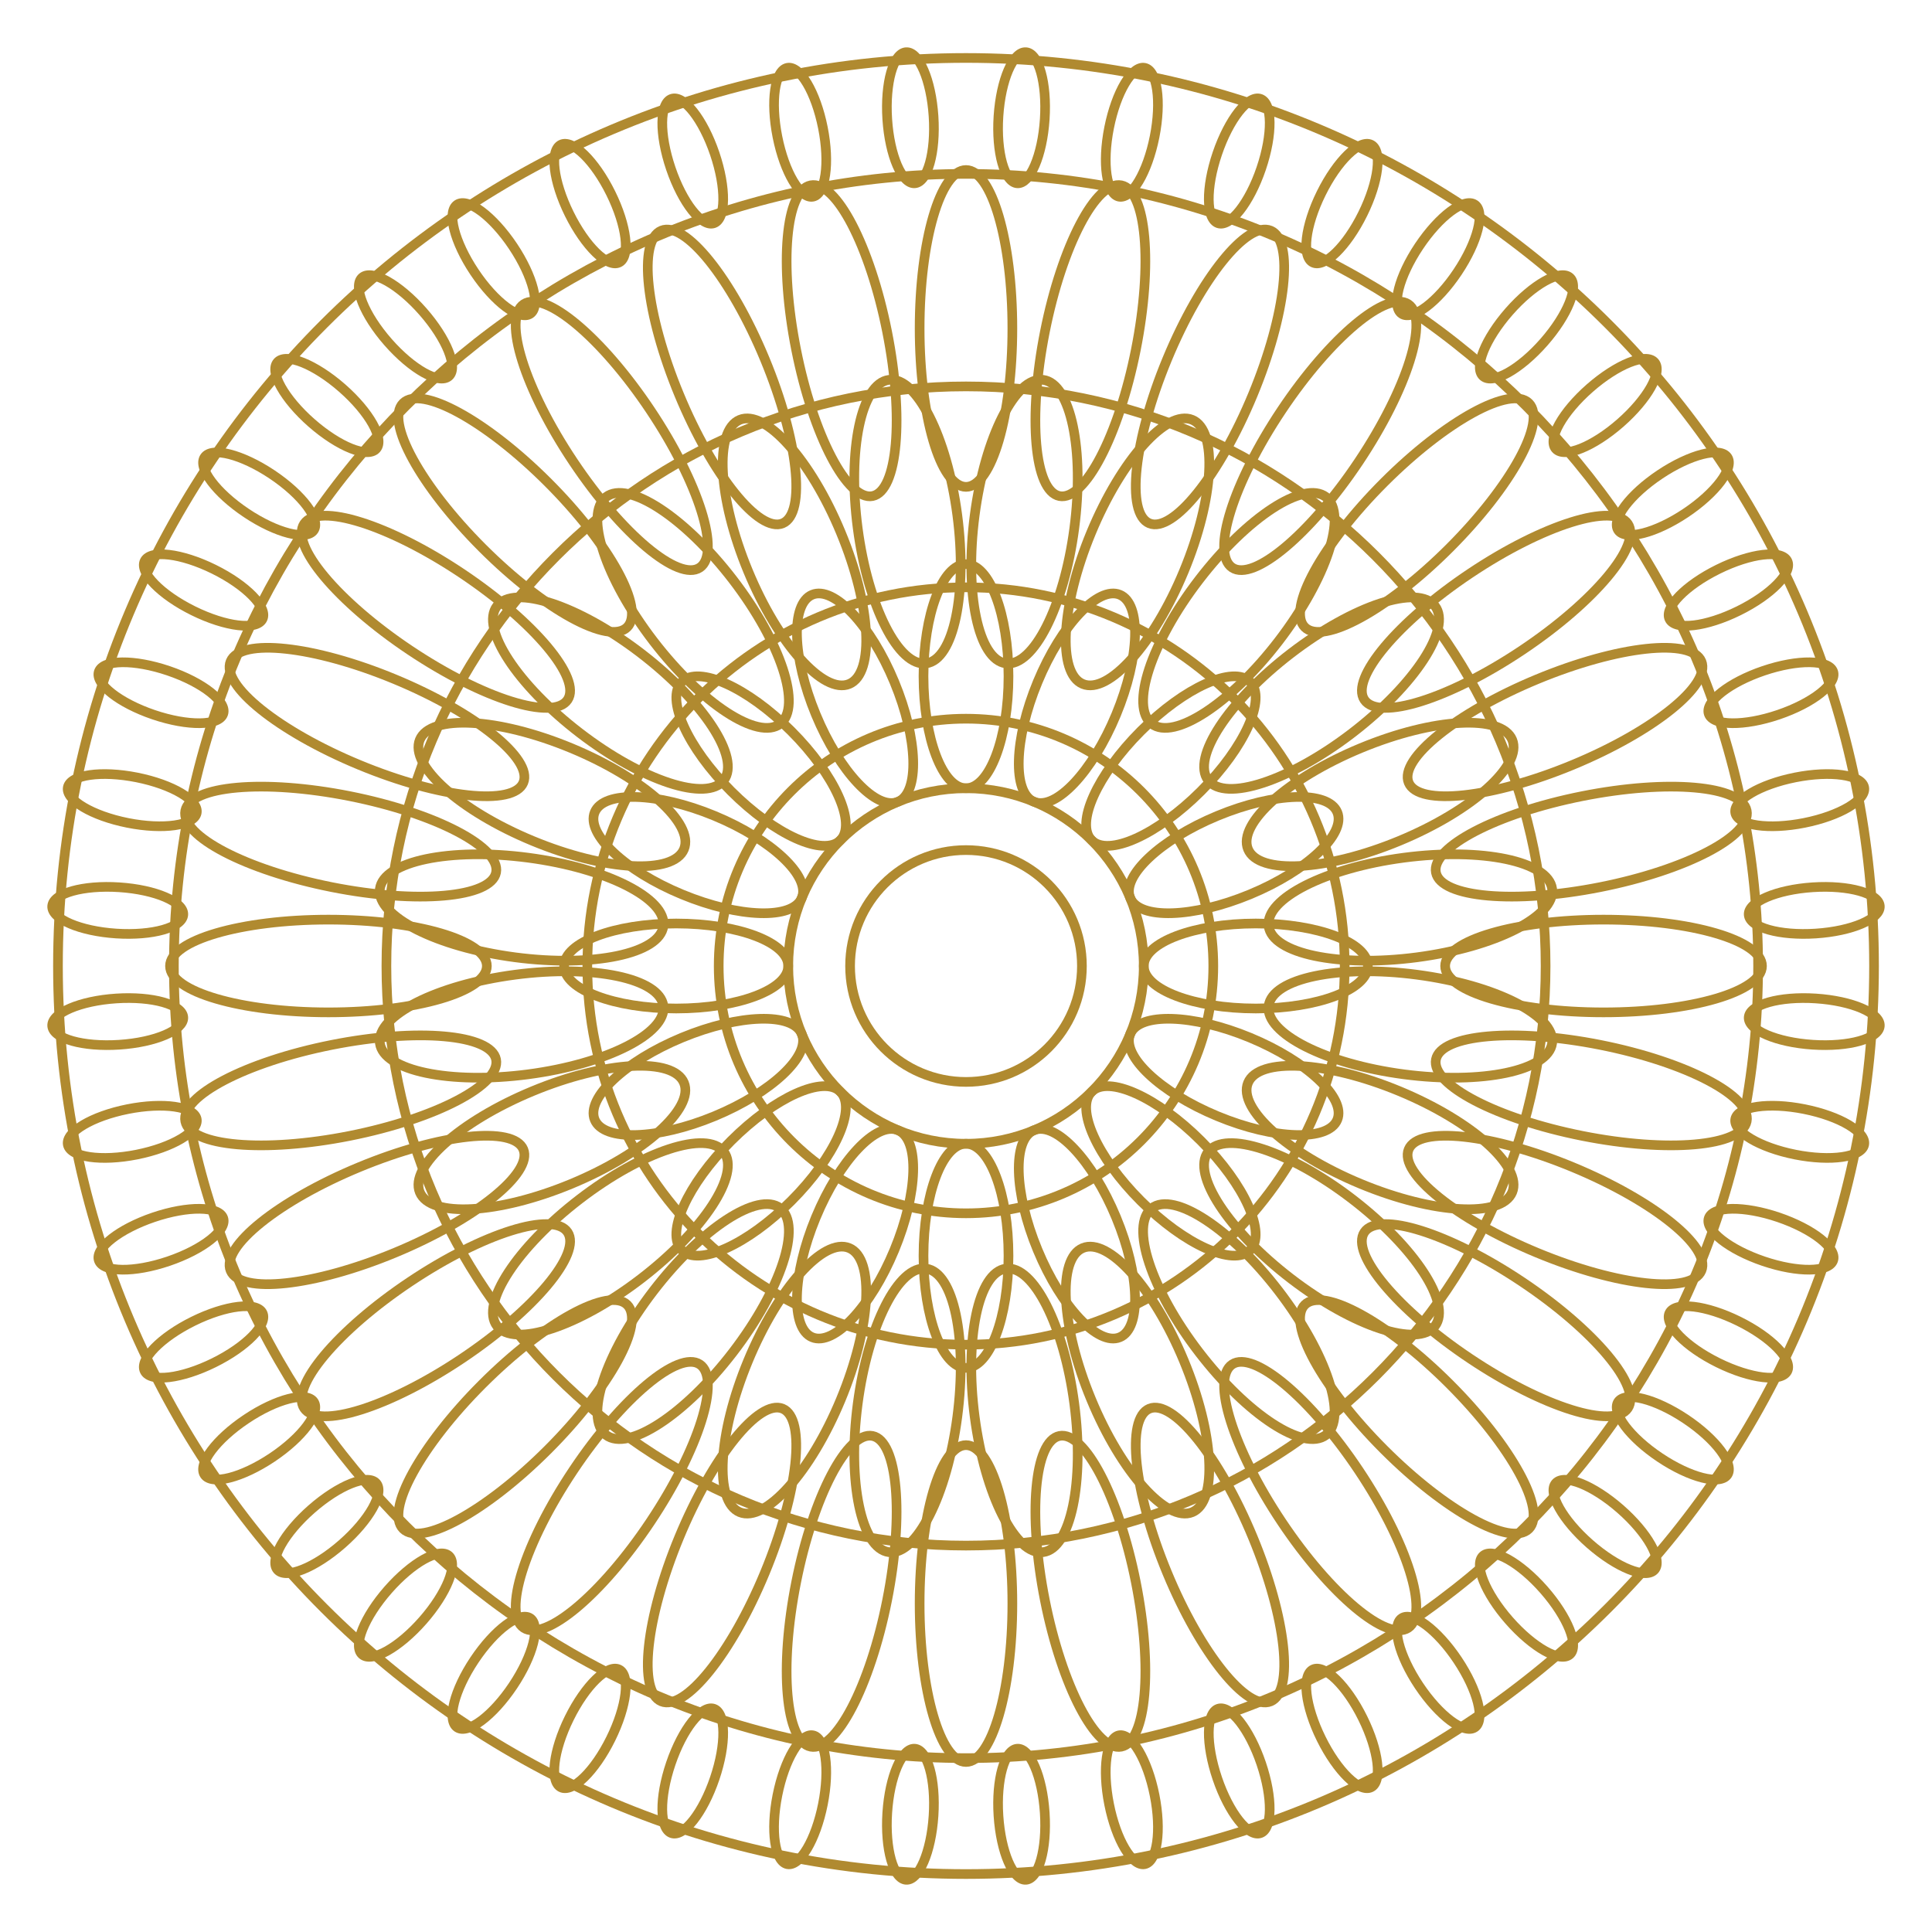
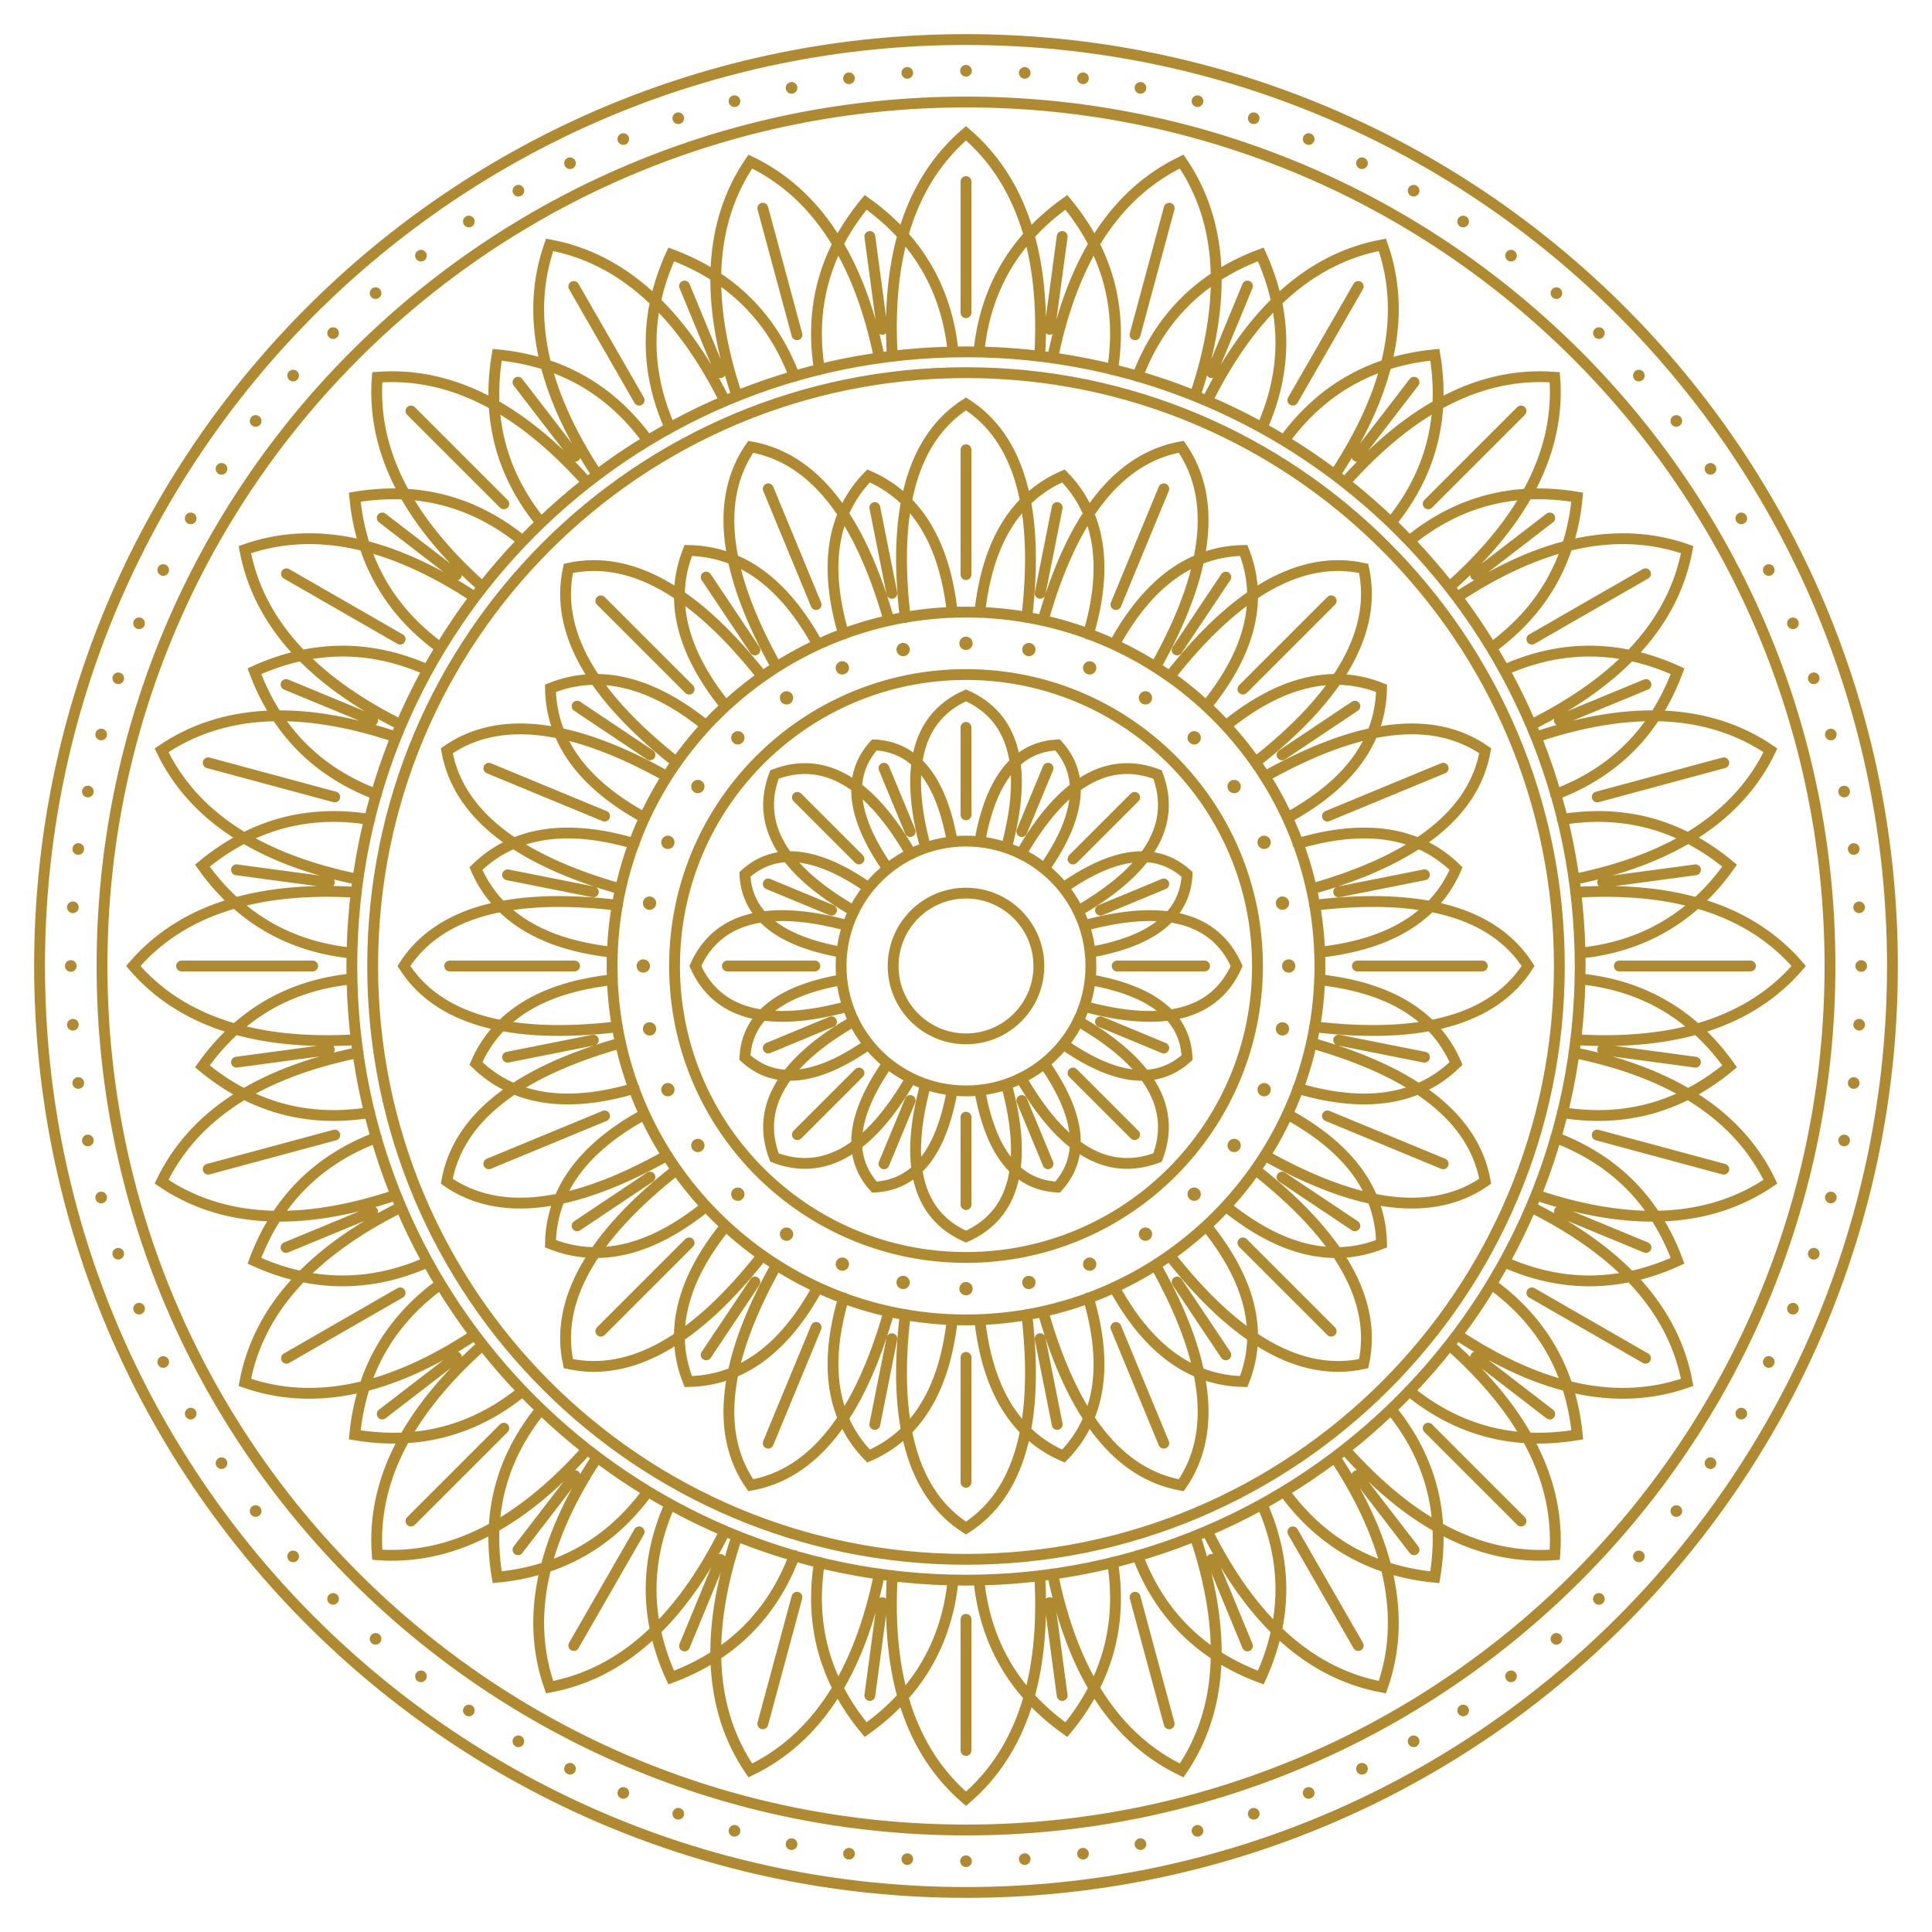
- <svg xmlns="http://www.w3.org/2000/svg" viewBox="-500 -500 1000 1000" fill="none" stroke="#B08A30" stroke-width="5">
-   <circle r="60" />
-   <circle r="92" />
-   <circle r="128" />
-   <ellipse cx="0" cy="-150" rx="22" ry="58" transform="rotate(0.00)" />
-   <ellipse cx="0" cy="-150" rx="22" ry="58" transform="rotate(22.50)" />
-   <ellipse cx="0" cy="-150" rx="22" ry="58" transform="rotate(45.00)" />
-   <ellipse cx="0" cy="-150" rx="22" ry="58" transform="rotate(67.50)" />
-   <ellipse cx="0" cy="-150" rx="22" ry="58" transform="rotate(90.00)" />
-   <ellipse cx="0" cy="-150" rx="22" ry="58" transform="rotate(112.50)" />
-   <ellipse cx="0" cy="-150" rx="22" ry="58" transform="rotate(135.00)" />
-   <ellipse cx="0" cy="-150" rx="22" ry="58" transform="rotate(157.50)" />
-   <ellipse cx="0" cy="-150" rx="22" ry="58" transform="rotate(180.00)" />
-   <ellipse cx="0" cy="-150" rx="22" ry="58" transform="rotate(202.50)" />
-   <ellipse cx="0" cy="-150" rx="22" ry="58" transform="rotate(225.00)" />
-   <ellipse cx="0" cy="-150" rx="22" ry="58" transform="rotate(247.50)" />
-   <ellipse cx="0" cy="-150" rx="22" ry="58" transform="rotate(270.00)" />
-   <ellipse cx="0" cy="-150" rx="22" ry="58" transform="rotate(292.50)" />
-   <ellipse cx="0" cy="-150" rx="22" ry="58" transform="rotate(315.00)" />
-   <ellipse cx="0" cy="-150" rx="22" ry="58" transform="rotate(337.50)" />
-   <ellipse cx="0" cy="-232" rx="26" ry="74" transform="rotate(7.50)" />
-   <ellipse cx="0" cy="-232" rx="26" ry="74" transform="rotate(22.50)" />
-   <ellipse cx="0" cy="-232" rx="26" ry="74" transform="rotate(37.50)" />
-   <ellipse cx="0" cy="-232" rx="26" ry="74" transform="rotate(52.50)" />
-   <ellipse cx="0" cy="-232" rx="26" ry="74" transform="rotate(67.50)" />
-   <ellipse cx="0" cy="-232" rx="26" ry="74" transform="rotate(82.50)" />
-   <ellipse cx="0" cy="-232" rx="26" ry="74" transform="rotate(97.50)" />
-   <ellipse cx="0" cy="-232" rx="26" ry="74" transform="rotate(112.50)" />
-   <ellipse cx="0" cy="-232" rx="26" ry="74" transform="rotate(127.50)" />
-   <ellipse cx="0" cy="-232" rx="26" ry="74" transform="rotate(142.50)" />
-   <ellipse cx="0" cy="-232" rx="26" ry="74" transform="rotate(157.50)" />
-   <ellipse cx="0" cy="-232" rx="26" ry="74" transform="rotate(172.50)" />
-   <ellipse cx="0" cy="-232" rx="26" ry="74" transform="rotate(187.50)" />
-   <ellipse cx="0" cy="-232" rx="26" ry="74" transform="rotate(202.50)" />
-   <ellipse cx="0" cy="-232" rx="26" ry="74" transform="rotate(217.50)" />
-   <ellipse cx="0" cy="-232" rx="26" ry="74" transform="rotate(232.50)" />
-   <ellipse cx="0" cy="-232" rx="26" ry="74" transform="rotate(247.50)" />
-   <ellipse cx="0" cy="-232" rx="26" ry="74" transform="rotate(262.50)" />
-   <ellipse cx="0" cy="-232" rx="26" ry="74" transform="rotate(277.50)" />
-   <ellipse cx="0" cy="-232" rx="26" ry="74" transform="rotate(292.50)" />
-   <ellipse cx="0" cy="-232" rx="26" ry="74" transform="rotate(307.50)" />
-   <ellipse cx="0" cy="-232" rx="26" ry="74" transform="rotate(322.50)" />
-   <ellipse cx="0" cy="-232" rx="26" ry="74" transform="rotate(337.50)" />
-   <ellipse cx="0" cy="-232" rx="26" ry="74" transform="rotate(352.50)" />
-   <ellipse cx="0" cy="-330" rx="24" ry="82" transform="rotate(0.00)" />
-   <ellipse cx="0" cy="-330" rx="24" ry="82" transform="rotate(11.25)" />
-   <ellipse cx="0" cy="-330" rx="24" ry="82" transform="rotate(22.50)" />
-   <ellipse cx="0" cy="-330" rx="24" ry="82" transform="rotate(33.75)" />
-   <ellipse cx="0" cy="-330" rx="24" ry="82" transform="rotate(45.00)" />
-   <ellipse cx="0" cy="-330" rx="24" ry="82" transform="rotate(56.25)" />
-   <ellipse cx="0" cy="-330" rx="24" ry="82" transform="rotate(67.50)" />
-   <ellipse cx="0" cy="-330" rx="24" ry="82" transform="rotate(78.75)" />
-   <ellipse cx="0" cy="-330" rx="24" ry="82" transform="rotate(90.00)" />
-   <ellipse cx="0" cy="-330" rx="24" ry="82" transform="rotate(101.25)" />
-   <ellipse cx="0" cy="-330" rx="24" ry="82" transform="rotate(112.50)" />
-   <ellipse cx="0" cy="-330" rx="24" ry="82" transform="rotate(123.75)" />
-   <ellipse cx="0" cy="-330" rx="24" ry="82" transform="rotate(135.00)" />
-   <ellipse cx="0" cy="-330" rx="24" ry="82" transform="rotate(146.25)" />
-   <ellipse cx="0" cy="-330" rx="24" ry="82" transform="rotate(157.50)" />
-   <ellipse cx="0" cy="-330" rx="24" ry="82" transform="rotate(168.75)" />
-   <ellipse cx="0" cy="-330" rx="24" ry="82" transform="rotate(180.00)" />
-   <ellipse cx="0" cy="-330" rx="24" ry="82" transform="rotate(191.25)" />
-   <ellipse cx="0" cy="-330" rx="24" ry="82" transform="rotate(202.50)" />
-   <ellipse cx="0" cy="-330" rx="24" ry="82" transform="rotate(213.75)" />
-   <ellipse cx="0" cy="-330" rx="24" ry="82" transform="rotate(225.00)" />
-   <ellipse cx="0" cy="-330" rx="24" ry="82" transform="rotate(236.25)" />
-   <ellipse cx="0" cy="-330" rx="24" ry="82" transform="rotate(247.50)" />
-   <ellipse cx="0" cy="-330" rx="24" ry="82" transform="rotate(258.75)" />
-   <ellipse cx="0" cy="-330" rx="24" ry="82" transform="rotate(270.00)" />
-   <ellipse cx="0" cy="-330" rx="24" ry="82" transform="rotate(281.25)" />
-   <ellipse cx="0" cy="-330" rx="24" ry="82" transform="rotate(292.50)" />
-   <ellipse cx="0" cy="-330" rx="24" ry="82" transform="rotate(303.75)" />
-   <ellipse cx="0" cy="-330" rx="24" ry="82" transform="rotate(315.00)" />
-   <ellipse cx="0" cy="-330" rx="24" ry="82" transform="rotate(326.25)" />
-   <ellipse cx="0" cy="-330" rx="24" ry="82" transform="rotate(337.50)" />
-   <ellipse cx="0" cy="-330" rx="24" ry="82" transform="rotate(348.75)" />
-   <circle r="196" />
-   <circle r="300" />
-   <circle r="410" />
-   <circle r="470" />
-   <ellipse cx="0" cy="-440" rx="12" ry="34" transform="rotate(3.75)" />
-   <ellipse cx="0" cy="-440" rx="12" ry="34" transform="rotate(11.25)" />
-   <ellipse cx="0" cy="-440" rx="12" ry="34" transform="rotate(18.75)" />
-   <ellipse cx="0" cy="-440" rx="12" ry="34" transform="rotate(26.25)" />
-   <ellipse cx="0" cy="-440" rx="12" ry="34" transform="rotate(33.75)" />
-   <ellipse cx="0" cy="-440" rx="12" ry="34" transform="rotate(41.25)" />
-   <ellipse cx="0" cy="-440" rx="12" ry="34" transform="rotate(48.75)" />
-   <ellipse cx="0" cy="-440" rx="12" ry="34" transform="rotate(56.25)" />
-   <ellipse cx="0" cy="-440" rx="12" ry="34" transform="rotate(63.75)" />
-   <ellipse cx="0" cy="-440" rx="12" ry="34" transform="rotate(71.25)" />
-   <ellipse cx="0" cy="-440" rx="12" ry="34" transform="rotate(78.75)" />
-   <ellipse cx="0" cy="-440" rx="12" ry="34" transform="rotate(86.25)" />
-   <ellipse cx="0" cy="-440" rx="12" ry="34" transform="rotate(93.75)" />
-   <ellipse cx="0" cy="-440" rx="12" ry="34" transform="rotate(101.25)" />
-   <ellipse cx="0" cy="-440" rx="12" ry="34" transform="rotate(108.75)" />
-   <ellipse cx="0" cy="-440" rx="12" ry="34" transform="rotate(116.25)" />
-   <ellipse cx="0" cy="-440" rx="12" ry="34" transform="rotate(123.75)" />
-   <ellipse cx="0" cy="-440" rx="12" ry="34" transform="rotate(131.25)" />
-   <ellipse cx="0" cy="-440" rx="12" ry="34" transform="rotate(138.75)" />
-   <ellipse cx="0" cy="-440" rx="12" ry="34" transform="rotate(146.25)" />
-   <ellipse cx="0" cy="-440" rx="12" ry="34" transform="rotate(153.75)" />
-   <ellipse cx="0" cy="-440" rx="12" ry="34" transform="rotate(161.25)" />
-   <ellipse cx="0" cy="-440" rx="12" ry="34" transform="rotate(168.75)" />
-   <ellipse cx="0" cy="-440" rx="12" ry="34" transform="rotate(176.25)" />
-   <ellipse cx="0" cy="-440" rx="12" ry="34" transform="rotate(183.75)" />
-   <ellipse cx="0" cy="-440" rx="12" ry="34" transform="rotate(191.25)" />
-   <ellipse cx="0" cy="-440" rx="12" ry="34" transform="rotate(198.75)" />
-   <ellipse cx="0" cy="-440" rx="12" ry="34" transform="rotate(206.25)" />
-   <ellipse cx="0" cy="-440" rx="12" ry="34" transform="rotate(213.75)" />
-   <ellipse cx="0" cy="-440" rx="12" ry="34" transform="rotate(221.25)" />
-   <ellipse cx="0" cy="-440" rx="12" ry="34" transform="rotate(228.75)" />
-   <ellipse cx="0" cy="-440" rx="12" ry="34" transform="rotate(236.25)" />
-   <ellipse cx="0" cy="-440" rx="12" ry="34" transform="rotate(243.75)" />
-   <ellipse cx="0" cy="-440" rx="12" ry="34" transform="rotate(251.25)" />
-   <ellipse cx="0" cy="-440" rx="12" ry="34" transform="rotate(258.75)" />
-   <ellipse cx="0" cy="-440" rx="12" ry="34" transform="rotate(266.25)" />
-   <ellipse cx="0" cy="-440" rx="12" ry="34" transform="rotate(273.75)" />
-   <ellipse cx="0" cy="-440" rx="12" ry="34" transform="rotate(281.25)" />
-   <ellipse cx="0" cy="-440" rx="12" ry="34" transform="rotate(288.75)" />
-   <ellipse cx="0" cy="-440" rx="12" ry="34" transform="rotate(296.25)" />
-   <ellipse cx="0" cy="-440" rx="12" ry="34" transform="rotate(303.75)" />
-   <ellipse cx="0" cy="-440" rx="12" ry="34" transform="rotate(311.25)" />
-   <ellipse cx="0" cy="-440" rx="12" ry="34" transform="rotate(318.75)" />
-   <ellipse cx="0" cy="-440" rx="12" ry="34" transform="rotate(326.25)" />
-   <ellipse cx="0" cy="-440" rx="12" ry="34" transform="rotate(333.75)" />
-   <ellipse cx="0" cy="-440" rx="12" ry="34" transform="rotate(341.25)" />
-   <ellipse cx="0" cy="-440" rx="12" ry="34" transform="rotate(348.75)" />
-   <ellipse cx="0" cy="-440" rx="12" ry="34" transform="rotate(356.25)" />
+ <svg xmlns="http://www.w3.org/2000/svg" viewBox="-232 -232 464 464">
+   <path d="M17.5 0A17.5 17.5 0 1 0 -17.5 0A17.5 17.5 0 1 0 17.5 0M30.0 0A30.0 30.0 0 1 0 -30.0 0A30.0 30.0 0 1 0 30.0 0M28.4 -9.7Q57.2 -17.5 65.0 0.0Q57.2 17.5 28.4 9.7M36.3 0.0L57.3 0.0M26.9 13.2Q52.8 28.1 46.0 46.0Q28.1 52.8 13.2 26.9M25.7 25.7L40.5 40.5M9.7 28.4Q17.5 57.2 0.0 65.0Q-17.5 57.2 -9.7 28.4M0.0 36.3L0.0 57.3M-13.2 26.9Q-28.1 52.8 -46.0 46.0Q-52.8 28.1 -26.9 13.2M-25.7 25.7L-40.5 40.5M-28.4 9.7Q-57.2 17.5 -65.0 0.0Q-57.2 -17.5 -28.4 -9.7M-36.3 0.0L-57.3 0.0M-26.9 -13.2Q-52.8 -28.1 -46.0 -46.0Q-28.1 -52.8 -13.2 -26.9M-25.7 -25.7L-40.5 -40.5M-9.7 -28.4Q-17.5 -57.2 -0.0 -65.0Q17.5 -57.2 9.7 -28.4M-0.0 -36.3L-0.0 -57.3M13.2 -26.9Q28.1 -52.8 46.0 -46.0Q52.8 -28.1 26.9 -13.2M25.7 -25.7L40.5 -40.5M29.8 3.3Q52.4 7.3 53.1 22.0Q42.2 31.9 23.4 18.8M32.3 13.4L47.5 19.7M18.8 23.4Q31.9 42.2 22.0 53.1Q7.3 52.4 3.3 29.8M13.4 32.3L19.7 47.5M-3.3 29.8Q-7.3 52.4 -22.0 53.1Q-31.9 42.2 -18.8 23.4M-13.4 32.3L-19.7 47.5M-23.4 18.8Q-42.2 31.9 -53.1 22.0Q-52.4 7.3 -29.8 3.3M-32.3 13.4L-47.5 19.7M-29.8 -3.3Q-52.4 -7.3 -53.1 -22.0Q-42.2 -31.9 -23.4 -18.8M-32.3 -13.4L-47.5 -19.7M-18.8 -23.4Q-31.9 -42.2 -22.0 -53.1Q-7.3 -52.4 -3.3 -29.8M-13.4 -32.3L-19.7 -47.5M3.3 -29.8Q7.3 -52.4 22.0 -53.1Q31.9 -42.2 18.8 -23.4M13.4 -32.3L19.7 -47.5M23.4 -18.8Q42.2 -31.9 53.1 -22.0Q52.4 -7.3 29.8 -3.3M32.3 -13.4L47.5 -19.7M70.0 0A70.0 70.0 0 1 0 -70.0 0A70.0 70.0 0 1 0 70.0 0M85.0 0A85.0 85.0 0 1 0 -85.0 0A85.0 85.0 0 1 0 85.0 0M83.7 -14.6Q122.7 -19.2 135.0 0.0Q122.7 19.2 83.7 14.6M94.0 0.0L124.0 0.0M83.0 18.5Q120.7 29.2 124.7 51.7Q106.0 64.7 71.8 45.5M86.8 36.0L114.6 47.5M69.5 48.9Q100.4 73.2 95.5 95.5Q73.2 100.4 48.9 69.5M66.5 66.5L87.7 87.7M45.5 71.8Q64.7 106.0 51.7 124.7Q29.2 120.7 18.5 83.0M36.0 86.8L47.5 114.6M14.6 83.7Q19.2 122.7 0.0 135.0Q-19.2 122.7 -14.6 83.7M0.0 94.0L0.0 124.0M-18.5 83.0Q-29.2 120.7 -51.7 124.7Q-64.7 106.0 -45.5 71.8M-36.0 86.8L-47.5 114.6M-48.9 69.5Q-73.2 100.4 -95.5 95.5Q-100.4 73.2 -69.5 48.9M-66.5 66.5L-87.7 87.7M-71.8 45.5Q-106.0 64.7 -124.7 51.7Q-120.7 29.2 -83.0 18.5M-86.8 36.0L-114.6 47.5M-83.7 14.6Q-122.7 19.2 -135.0 0.0Q-122.7 -19.2 -83.7 -14.6M-94.0 0.0L-124.0 0.0M-83.0 -18.5Q-120.7 -29.2 -124.7 -51.7Q-106.0 -64.7 -71.8 -45.5M-86.8 -36.0L-114.6 -47.5M-69.5 -48.9Q-100.4 -73.2 -95.5 -95.5Q-73.2 -100.4 -48.9 -69.5M-66.5 -66.5L-87.7 -87.7M-45.5 -71.8Q-64.7 -106.0 -51.7 -124.7Q-29.2 -120.7 -18.5 -83.0M-36.0 -86.8L-47.5 -114.6M-14.6 -83.7Q-19.2 -122.7 -0.0 -135.0Q19.2 -122.7 14.6 -83.7M-0.0 -94.0L-0.0 -124.0M18.5 -83.0Q29.2 -120.7 51.7 -124.7Q64.7 -106.0 45.5 -71.8M36.0 -86.8L47.5 -114.6M48.9 -69.5Q73.2 -100.4 95.5 -95.5Q100.4 -73.2 69.5 -48.9M66.5 -66.5L87.7 -87.7M71.8 -45.5Q106.0 -64.7 124.7 -51.7Q120.7 -29.2 83.0 -18.5M86.8 -36.0L114.6 -47.5M84.9 3.3Q110.2 6.1 117.7 23.4Q104.2 36.6 79.7 29.4M89.5 17.8L110.1 21.9M77.2 35.6Q99.5 47.8 99.8 66.7Q82.2 73.7 62.4 57.7M75.9 50.7L93.4 62.4M57.7 62.4Q73.7 82.2 66.7 99.8Q47.8 99.5 35.6 77.2M50.7 75.9L62.4 93.4M29.4 79.7Q36.6 104.2 23.4 117.7Q6.1 110.2 3.3 84.9M17.8 89.5L21.9 110.1M-3.3 84.9Q-6.1 110.2 -23.4 117.7Q-36.6 104.2 -29.4 79.7M-17.8 89.5L-21.9 110.1M-35.6 77.2Q-47.8 99.5 -66.7 99.8Q-73.7 82.2 -57.7 62.4M-50.7 75.9L-62.4 93.4M-62.4 57.7Q-82.2 73.7 -99.8 66.7Q-99.5 47.8 -77.2 35.6M-75.9 50.7L-93.4 62.4M-79.7 29.4Q-104.2 36.6 -117.7 23.4Q-110.2 6.1 -84.9 3.3M-89.5 17.8L-110.1 21.9M-84.9 -3.3Q-110.2 -6.1 -117.7 -23.4Q-104.2 -36.6 -79.7 -29.4M-89.5 -17.8L-110.1 -21.9M-77.2 -35.6Q-99.5 -47.8 -99.8 -66.7Q-82.2 -73.7 -62.4 -57.7M-75.9 -50.7L-93.4 -62.4M-57.7 -62.4Q-73.7 -82.2 -66.7 -99.8Q-47.8 -99.5 -35.6 -77.2M-50.7 -75.9L-62.4 -93.4M-29.4 -79.7Q-36.6 -104.2 -23.4 -117.7Q-6.1 -110.2 -3.3 -84.9M-17.8 -89.5L-21.9 -110.1M3.3 -84.9Q6.1 -110.2 23.4 -117.7Q36.6 -104.2 29.4 -79.7M17.8 -89.5L21.9 -110.1M35.6 -77.2Q47.8 -99.5 66.7 -99.8Q73.7 -82.2 57.7 -62.4M50.7 -75.9L62.4 -93.4M62.4 -57.7Q82.2 -73.7 99.8 -66.7Q99.5 -47.8 77.2 -35.6M75.9 -50.7L93.4 -62.4M79.7 -29.4Q104.2 -36.6 117.7 -23.4Q110.2 -6.1 84.9 -3.3M89.5 -17.8L110.1 -21.9M142.5 0A142.5 142.5 0 1 0 -142.5 0A142.5 142.5 0 1 0 142.5 0M147.5 0A147.5 147.5 0 1 0 -147.5 0A147.5 147.5 0 1 0 147.5 0M146.4 -17.7Q182.9 -19.9 200.0 0.0Q182.9 19.9 146.4 17.7M156.9 0.0L188.4 0.0M146.0 20.8Q181.8 28.1 193.2 51.8Q171.5 66.6 136.9 55.0M151.6 40.6L182.0 48.8M135.7 57.9Q168.4 74.2 173.2 100.0Q148.5 108.7 118.0 88.6M135.9 78.5L163.2 94.2M116.1 91.0Q143.4 115.3 141.4 141.4Q115.3 143.4 91.0 116.1M111.0 111.0L133.3 133.3M88.6 118.0Q108.7 148.5 100.0 173.2Q74.2 168.4 57.9 135.7M78.5 135.9L94.2 163.2M55.0 136.9Q66.6 171.5 51.8 193.2Q28.1 181.8 20.8 146.0M40.6 151.6L48.8 182.0M17.7 146.4Q19.9 182.9 0.0 200.0Q-19.9 182.9 -17.7 146.4M0.0 156.9L0.0 188.4M-20.8 146.0Q-28.1 181.8 -51.8 193.2Q-66.6 171.5 -55.0 136.9M-40.6 151.6L-48.8 182.0M-57.9 135.7Q-74.2 168.4 -100.0 173.2Q-108.7 148.5 -88.6 118.0M-78.5 135.9L-94.2 163.2M-91.0 116.1Q-115.3 143.4 -141.4 141.4Q-143.4 115.3 -116.1 91.0M-111.0 111.0L-133.3 133.3M-118.0 88.6Q-148.5 108.7 -173.2 100.0Q-168.4 74.2 -135.7 57.9M-135.9 78.5L-163.2 94.2M-136.9 55.0Q-171.5 66.6 -193.2 51.8Q-181.8 28.1 -146.0 20.8M-151.6 40.6L-182.0 48.8M-146.4 17.7Q-182.9 19.9 -200.0 0.0Q-182.9 -19.9 -146.4 -17.7M-156.9 0.0L-188.4 0.0M-146.0 -20.8Q-181.8 -28.1 -193.2 -51.8Q-171.5 -66.6 -136.9 -55.0M-151.6 -40.6L-182.0 -48.8M-135.7 -57.9Q-168.4 -74.2 -173.2 -100.0Q-148.5 -108.7 -118.0 -88.6M-135.9 -78.5L-163.2 -94.2M-116.1 -91.0Q-143.4 -115.3 -141.4 -141.4Q-115.3 -143.4 -91.0 -116.1M-111.0 -111.0L-133.3 -133.3M-88.6 -118.0Q-108.7 -148.5 -100.0 -173.2Q-74.2 -168.4 -57.9 -135.7M-78.5 -135.9L-94.2 -163.2M-55.0 -136.9Q-66.6 -171.5 -51.8 -193.2Q-28.1 -181.8 -20.8 -146.0M-40.6 -151.6L-48.8 -182.0M-17.7 -146.4Q-19.9 -182.9 -0.0 -200.0Q19.9 -182.9 17.7 -146.4M-0.0 -156.9L-0.0 -188.4M20.8 -146.0Q28.1 -181.8 51.8 -193.2Q66.6 -171.5 55.0 -136.9M40.6 -151.6L48.8 -182.0M57.9 -135.7Q74.2 -168.4 100.0 -173.2Q108.7 -148.5 88.6 -118.0M78.5 -135.9L94.2 -163.2M91.0 -116.1Q115.3 -143.4 141.4 -141.4Q143.4 -115.3 116.1 -91.0M111.0 -111.0L133.3 -133.3M118.0 -88.6Q148.5 -108.7 173.2 -100.0Q168.4 -74.2 135.7 -57.9M135.9 -78.5L163.2 -94.2M136.9 -55.0Q171.5 -66.6 193.2 -51.8Q181.8 -28.1 146.0 -20.8M151.6 -40.6L182.0 -48.8M147.5 3.1Q170.1 5.4 183.4 24.1Q165.7 38.8 143.2 35.2M152.9 20.1L175.2 23.1M141.6 41.2Q162.9 49.3 170.9 70.8Q150.0 80.3 129.3 71.1M142.5 59.0L163.3 67.6M126.2 76.4Q144.6 89.8 146.8 112.6Q124.1 116.4 106.5 102.1M122.4 93.9L140.2 107.6M102.1 106.5Q116.4 124.1 112.6 146.8Q89.8 144.6 76.4 126.2M93.9 122.4L107.6 140.2M71.1 129.3Q80.3 150.0 70.8 170.9Q49.3 162.9 41.2 141.6M59.0 142.5L67.6 163.3M35.2 143.2Q38.8 165.7 24.1 183.4Q5.4 170.1 3.1 147.5M20.1 152.9L23.1 175.2M-3.1 147.5Q-5.4 170.1 -24.1 183.4Q-38.8 165.7 -35.2 143.2M-20.1 152.9L-23.1 175.2M-41.2 141.6Q-49.3 162.9 -70.8 170.9Q-80.3 150.0 -71.1 129.3M-59.0 142.5L-67.6 163.3M-76.4 126.2Q-89.8 144.6 -112.6 146.8Q-116.4 124.1 -102.1 106.5M-93.9 122.4L-107.6 140.2M-106.5 102.1Q-124.1 116.4 -146.8 112.6Q-144.6 89.8 -126.2 76.4M-122.4 93.9L-140.2 107.6M-129.3 71.1Q-150.0 80.3 -170.9 70.8Q-162.9 49.3 -141.6 41.2M-142.5 59.0L-163.3 67.6M-143.2 35.2Q-165.7 38.8 -183.4 24.1Q-170.1 5.4 -147.5 3.1M-152.9 20.1L-175.2 23.1M-147.5 -3.1Q-170.1 -5.4 -183.4 -24.1Q-165.7 -38.8 -143.2 -35.2M-152.9 -20.1L-175.2 -23.1M-141.6 -41.2Q-162.9 -49.3 -170.9 -70.8Q-150.0 -80.3 -129.3 -71.1M-142.5 -59.0L-163.3 -67.6M-126.2 -76.4Q-144.6 -89.8 -146.8 -112.6Q-124.1 -116.4 -106.5 -102.1M-122.4 -93.9L-140.2 -107.6M-102.1 -106.5Q-116.4 -124.1 -112.6 -146.8Q-89.8 -144.6 -76.4 -126.2M-93.9 -122.4L-107.6 -140.2M-71.1 -129.3Q-80.3 -150.0 -70.8 -170.9Q-49.3 -162.9 -41.2 -141.6M-59.0 -142.5L-67.6 -163.3M-35.2 -143.2Q-38.8 -165.7 -24.1 -183.4Q-5.4 -170.1 -3.1 -147.5M-20.1 -152.9L-23.1 -175.2M3.1 -147.5Q5.4 -170.1 24.1 -183.4Q38.8 -165.7 35.2 -143.2M20.1 -152.9L23.1 -175.2M41.2 -141.6Q49.3 -162.9 70.8 -170.9Q80.3 -150.0 71.1 -129.3M59.0 -142.5L67.6 -163.3M76.4 -126.2Q89.8 -144.6 112.6 -146.8Q116.4 -124.1 102.1 -106.5M93.9 -122.4L107.6 -140.2M106.5 -102.1Q124.1 -116.4 146.8 -112.6Q144.6 -89.8 126.2 -76.4M122.4 -93.9L140.2 -107.6M129.3 -71.1Q150.0 -80.3 170.9 -70.8Q162.9 -49.3 141.6 -41.2M142.5 -59.0L163.3 -67.6M143.2 -35.2Q165.7 -38.8 183.4 -24.1Q170.1 -5.4 147.5 -3.1M152.9 -20.1L175.2 -23.1M207.5 0A207.5 207.5 0 1 0 -207.5 0A207.5 207.5 0 1 0 207.5 0M222.5 0A222.5 222.5 0 1 0 -222.5 0A222.5 222.5 0 1 0 222.5 0" fill="none" stroke="#B08A30" stroke-width="2.6" stroke-linecap="round" />
+   <path d="M79.1 0.0a1.6 1.6 0 1 0 -3.2 0a1.6 1.6 0 1 0 3.2 0M77.6 15.1a1.6 1.6 0 1 0 -3.2 0a1.6 1.6 0 1 0 3.2 0M73.2 29.7a1.6 1.6 0 1 0 -3.2 0a1.6 1.6 0 1 0 3.2 0M66.0 43.1a1.6 1.6 0 1 0 -3.2 0a1.6 1.6 0 1 0 3.2 0M56.4 54.8a1.6 1.6 0 1 0 -3.2 0a1.6 1.6 0 1 0 3.2 0M44.7 64.4a1.6 1.6 0 1 0 -3.2 0a1.6 1.6 0 1 0 3.2 0M31.3 71.6a1.6 1.6 0 1 0 -3.2 0a1.6 1.6 0 1 0 3.2 0M16.7 76.0a1.6 1.6 0 1 0 -3.2 0a1.6 1.6 0 1 0 3.2 0M1.6 77.5a1.6 1.6 0 1 0 -3.2 0a1.6 1.6 0 1 0 3.2 0M-13.5 76.0a1.6 1.6 0 1 0 -3.2 0a1.6 1.6 0 1 0 3.2 0M-28.1 71.6a1.6 1.6 0 1 0 -3.2 0a1.6 1.6 0 1 0 3.2 0M-41.5 64.4a1.6 1.6 0 1 0 -3.2 0a1.6 1.6 0 1 0 3.2 0M-53.2 54.8a1.6 1.6 0 1 0 -3.2 0a1.6 1.6 0 1 0 3.2 0M-62.8 43.1a1.6 1.6 0 1 0 -3.2 0a1.6 1.6 0 1 0 3.2 0M-70.0 29.7a1.6 1.6 0 1 0 -3.2 0a1.6 1.6 0 1 0 3.2 0M-74.4 15.1a1.6 1.6 0 1 0 -3.2 0a1.6 1.6 0 1 0 3.2 0M-75.9 0.0a1.6 1.6 0 1 0 -3.2 0a1.6 1.6 0 1 0 3.2 0M-74.4 -15.1a1.6 1.6 0 1 0 -3.2 0a1.6 1.6 0 1 0 3.2 0M-70.0 -29.7a1.6 1.6 0 1 0 -3.2 0a1.6 1.6 0 1 0 3.2 0M-62.8 -43.1a1.6 1.6 0 1 0 -3.2 0a1.6 1.6 0 1 0 3.2 0M-53.2 -54.8a1.6 1.6 0 1 0 -3.2 0a1.6 1.6 0 1 0 3.2 0M-41.5 -64.4a1.6 1.6 0 1 0 -3.2 0a1.6 1.6 0 1 0 3.2 0M-28.1 -71.6a1.6 1.6 0 1 0 -3.2 0a1.6 1.6 0 1 0 3.2 0M-13.5 -76.0a1.6 1.6 0 1 0 -3.2 0a1.6 1.6 0 1 0 3.2 0M1.6 -77.5a1.6 1.6 0 1 0 -3.2 0a1.6 1.6 0 1 0 3.2 0M16.7 -76.0a1.6 1.6 0 1 0 -3.2 0a1.6 1.6 0 1 0 3.2 0M31.3 -71.6a1.6 1.6 0 1 0 -3.2 0a1.6 1.6 0 1 0 3.2 0M44.7 -64.4a1.6 1.6 0 1 0 -3.2 0a1.6 1.6 0 1 0 3.2 0M56.4 -54.8a1.6 1.6 0 1 0 -3.2 0a1.6 1.6 0 1 0 3.2 0M66.0 -43.1a1.6 1.6 0 1 0 -3.2 0a1.6 1.6 0 1 0 3.2 0M73.2 -29.7a1.6 1.6 0 1 0 -3.2 0a1.6 1.6 0 1 0 3.2 0M77.6 -15.1a1.6 1.6 0 1 0 -3.2 0a1.6 1.6 0 1 0 3.2 0M216.4 0.0a1.4 1.4 0 1 0 -2.8 0a1.4 1.4 0 1 0 2.8 0M215.9 14.1a1.4 1.4 0 1 0 -2.8 0a1.4 1.4 0 1 0 2.8 0M214.6 28.1a1.4 1.4 0 1 0 -2.8 0a1.4 1.4 0 1 0 2.8 0M212.3 41.9a1.4 1.4 0 1 0 -2.8 0a1.4 1.4 0 1 0 2.8 0M209.1 55.6a1.4 1.4 0 1 0 -2.8 0a1.4 1.4 0 1 0 2.8 0M205.0 69.1a1.4 1.4 0 1 0 -2.8 0a1.4 1.4 0 1 0 2.8 0M200.0 82.3a1.4 1.4 0 1 0 -2.8 0a1.4 1.4 0 1 0 2.8 0M194.2 95.1a1.4 1.4 0 1 0 -2.8 0a1.4 1.4 0 1 0 2.8 0M187.6 107.5a1.4 1.4 0 1 0 -2.8 0a1.4 1.4 0 1 0 2.8 0M180.2 119.4a1.4 1.4 0 1 0 -2.8 0a1.4 1.4 0 1 0 2.8 0M172.0 130.9a1.4 1.4 0 1 0 -2.8 0a1.4 1.4 0 1 0 2.8 0M163.0 141.8a1.4 1.4 0 1 0 -2.8 0a1.4 1.4 0 1 0 2.8 0M153.4 152.0a1.4 1.4 0 1 0 -2.8 0a1.4 1.4 0 1 0 2.8 0M143.2 161.6a1.4 1.4 0 1 0 -2.8 0a1.4 1.4 0 1 0 2.8 0M132.3 170.6a1.4 1.4 0 1 0 -2.8 0a1.4 1.4 0 1 0 2.8 0M120.8 178.8a1.4 1.4 0 1 0 -2.8 0a1.4 1.4 0 1 0 2.8 0M108.9 186.2a1.4 1.4 0 1 0 -2.8 0a1.4 1.4 0 1 0 2.8 0M96.5 192.8a1.4 1.4 0 1 0 -2.8 0a1.4 1.4 0 1 0 2.8 0M83.7 198.6a1.4 1.4 0 1 0 -2.8 0a1.4 1.4 0 1 0 2.8 0M70.5 203.6a1.4 1.4 0 1 0 -2.8 0a1.4 1.4 0 1 0 2.8 0M57.0 207.7a1.4 1.4 0 1 0 -2.8 0a1.4 1.4 0 1 0 2.8 0M43.3 210.9a1.4 1.4 0 1 0 -2.8 0a1.4 1.4 0 1 0 2.8 0M29.5 213.2a1.4 1.4 0 1 0 -2.8 0a1.4 1.4 0 1 0 2.8 0M15.5 214.5a1.4 1.4 0 1 0 -2.8 0a1.4 1.4 0 1 0 2.8 0M1.4 215.0a1.4 1.4 0 1 0 -2.8 0a1.4 1.4 0 1 0 2.8 0M-12.7 214.5a1.4 1.4 0 1 0 -2.8 0a1.4 1.4 0 1 0 2.8 0M-26.7 213.2a1.4 1.4 0 1 0 -2.8 0a1.4 1.4 0 1 0 2.8 0M-40.5 210.9a1.4 1.4 0 1 0 -2.8 0a1.4 1.4 0 1 0 2.8 0M-54.2 207.7a1.4 1.4 0 1 0 -2.8 0a1.4 1.4 0 1 0 2.8 0M-67.7 203.6a1.4 1.4 0 1 0 -2.8 0a1.4 1.4 0 1 0 2.8 0M-80.9 198.6a1.4 1.4 0 1 0 -2.8 0a1.4 1.4 0 1 0 2.8 0M-93.7 192.8a1.4 1.4 0 1 0 -2.8 0a1.4 1.4 0 1 0 2.8 0M-106.1 186.2a1.4 1.4 0 1 0 -2.8 0a1.4 1.4 0 1 0 2.8 0M-118.0 178.8a1.4 1.4 0 1 0 -2.8 0a1.4 1.4 0 1 0 2.8 0M-129.5 170.6a1.4 1.4 0 1 0 -2.8 0a1.4 1.4 0 1 0 2.8 0M-140.4 161.6a1.4 1.4 0 1 0 -2.8 0a1.4 1.4 0 1 0 2.8 0M-150.6 152.0a1.4 1.4 0 1 0 -2.8 0a1.4 1.4 0 1 0 2.8 0M-160.2 141.8a1.4 1.4 0 1 0 -2.8 0a1.4 1.4 0 1 0 2.8 0M-169.2 130.9a1.4 1.4 0 1 0 -2.8 0a1.4 1.4 0 1 0 2.8 0M-177.4 119.4a1.4 1.4 0 1 0 -2.8 0a1.4 1.4 0 1 0 2.8 0M-184.8 107.5a1.4 1.4 0 1 0 -2.8 0a1.4 1.4 0 1 0 2.8 0M-191.4 95.1a1.4 1.4 0 1 0 -2.8 0a1.4 1.4 0 1 0 2.8 0M-197.2 82.3a1.4 1.4 0 1 0 -2.8 0a1.4 1.4 0 1 0 2.8 0M-202.2 69.1a1.4 1.4 0 1 0 -2.8 0a1.4 1.4 0 1 0 2.8 0M-206.3 55.6a1.4 1.4 0 1 0 -2.8 0a1.4 1.4 0 1 0 2.8 0M-209.5 41.9a1.4 1.4 0 1 0 -2.8 0a1.4 1.4 0 1 0 2.8 0M-211.8 28.1a1.4 1.4 0 1 0 -2.8 0a1.4 1.4 0 1 0 2.8 0M-213.1 14.1a1.4 1.4 0 1 0 -2.8 0a1.4 1.4 0 1 0 2.8 0M-213.6 0.0a1.4 1.4 0 1 0 -2.8 0a1.4 1.4 0 1 0 2.8 0M-213.1 -14.1a1.4 1.4 0 1 0 -2.8 0a1.4 1.4 0 1 0 2.8 0M-211.8 -28.1a1.4 1.4 0 1 0 -2.8 0a1.4 1.4 0 1 0 2.8 0M-209.5 -41.9a1.4 1.4 0 1 0 -2.8 0a1.4 1.4 0 1 0 2.8 0M-206.3 -55.6a1.4 1.4 0 1 0 -2.8 0a1.4 1.4 0 1 0 2.8 0M-202.2 -69.1a1.4 1.4 0 1 0 -2.8 0a1.4 1.4 0 1 0 2.8 0M-197.2 -82.3a1.4 1.4 0 1 0 -2.8 0a1.4 1.4 0 1 0 2.8 0M-191.4 -95.1a1.4 1.4 0 1 0 -2.8 0a1.4 1.4 0 1 0 2.8 0M-184.8 -107.5a1.4 1.4 0 1 0 -2.8 0a1.4 1.4 0 1 0 2.8 0M-177.4 -119.4a1.4 1.4 0 1 0 -2.8 0a1.4 1.4 0 1 0 2.8 0M-169.2 -130.9a1.4 1.4 0 1 0 -2.8 0a1.4 1.4 0 1 0 2.8 0M-160.2 -141.8a1.4 1.4 0 1 0 -2.8 0a1.4 1.4 0 1 0 2.8 0M-150.6 -152.0a1.4 1.4 0 1 0 -2.8 0a1.4 1.4 0 1 0 2.8 0M-140.4 -161.6a1.4 1.4 0 1 0 -2.8 0a1.4 1.4 0 1 0 2.8 0M-129.5 -170.6a1.4 1.4 0 1 0 -2.8 0a1.4 1.4 0 1 0 2.8 0M-118.0 -178.8a1.4 1.4 0 1 0 -2.8 0a1.4 1.4 0 1 0 2.8 0M-106.1 -186.2a1.4 1.4 0 1 0 -2.8 0a1.4 1.4 0 1 0 2.8 0M-93.7 -192.8a1.4 1.4 0 1 0 -2.8 0a1.4 1.4 0 1 0 2.8 0M-80.9 -198.6a1.4 1.4 0 1 0 -2.8 0a1.4 1.4 0 1 0 2.8 0M-67.7 -203.6a1.4 1.4 0 1 0 -2.8 0a1.4 1.4 0 1 0 2.8 0M-54.2 -207.7a1.4 1.4 0 1 0 -2.8 0a1.4 1.4 0 1 0 2.8 0M-40.5 -210.9a1.4 1.4 0 1 0 -2.8 0a1.4 1.4 0 1 0 2.8 0M-26.7 -213.2a1.4 1.4 0 1 0 -2.8 0a1.4 1.4 0 1 0 2.8 0M-12.7 -214.5a1.4 1.4 0 1 0 -2.8 0a1.4 1.4 0 1 0 2.8 0M1.4 -215.0a1.4 1.4 0 1 0 -2.8 0a1.4 1.4 0 1 0 2.8 0M15.5 -214.5a1.4 1.4 0 1 0 -2.8 0a1.4 1.4 0 1 0 2.8 0M29.5 -213.2a1.4 1.4 0 1 0 -2.8 0a1.4 1.4 0 1 0 2.8 0M43.3 -210.9a1.4 1.4 0 1 0 -2.8 0a1.4 1.4 0 1 0 2.8 0M57.0 -207.7a1.4 1.4 0 1 0 -2.8 0a1.4 1.4 0 1 0 2.8 0M70.5 -203.6a1.4 1.4 0 1 0 -2.8 0a1.4 1.4 0 1 0 2.8 0M83.7 -198.6a1.4 1.4 0 1 0 -2.8 0a1.4 1.4 0 1 0 2.8 0M96.5 -192.8a1.4 1.4 0 1 0 -2.8 0a1.4 1.4 0 1 0 2.8 0M108.9 -186.2a1.4 1.4 0 1 0 -2.8 0a1.4 1.4 0 1 0 2.8 0M120.8 -178.8a1.4 1.4 0 1 0 -2.8 0a1.4 1.4 0 1 0 2.8 0M132.3 -170.6a1.4 1.4 0 1 0 -2.8 0a1.4 1.4 0 1 0 2.8 0M143.2 -161.6a1.4 1.4 0 1 0 -2.8 0a1.4 1.4 0 1 0 2.8 0M153.4 -152.0a1.4 1.4 0 1 0 -2.8 0a1.4 1.4 0 1 0 2.8 0M163.0 -141.8a1.4 1.4 0 1 0 -2.8 0a1.4 1.4 0 1 0 2.8 0M172.0 -130.9a1.4 1.4 0 1 0 -2.8 0a1.4 1.4 0 1 0 2.8 0M180.2 -119.4a1.4 1.4 0 1 0 -2.8 0a1.4 1.4 0 1 0 2.8 0M187.6 -107.5a1.4 1.4 0 1 0 -2.8 0a1.4 1.4 0 1 0 2.8 0M194.2 -95.1a1.4 1.4 0 1 0 -2.8 0a1.4 1.4 0 1 0 2.8 0M200.0 -82.3a1.4 1.4 0 1 0 -2.8 0a1.4 1.4 0 1 0 2.8 0M205.0 -69.1a1.4 1.4 0 1 0 -2.8 0a1.4 1.4 0 1 0 2.8 0M209.1 -55.6a1.4 1.4 0 1 0 -2.8 0a1.4 1.4 0 1 0 2.8 0M212.3 -41.9a1.4 1.4 0 1 0 -2.8 0a1.4 1.4 0 1 0 2.8 0M214.6 -28.1a1.4 1.4 0 1 0 -2.8 0a1.4 1.4 0 1 0 2.8 0M215.9 -14.1a1.4 1.4 0 1 0 -2.8 0a1.4 1.4 0 1 0 2.8 0" fill="#B08A30" />
</svg>
